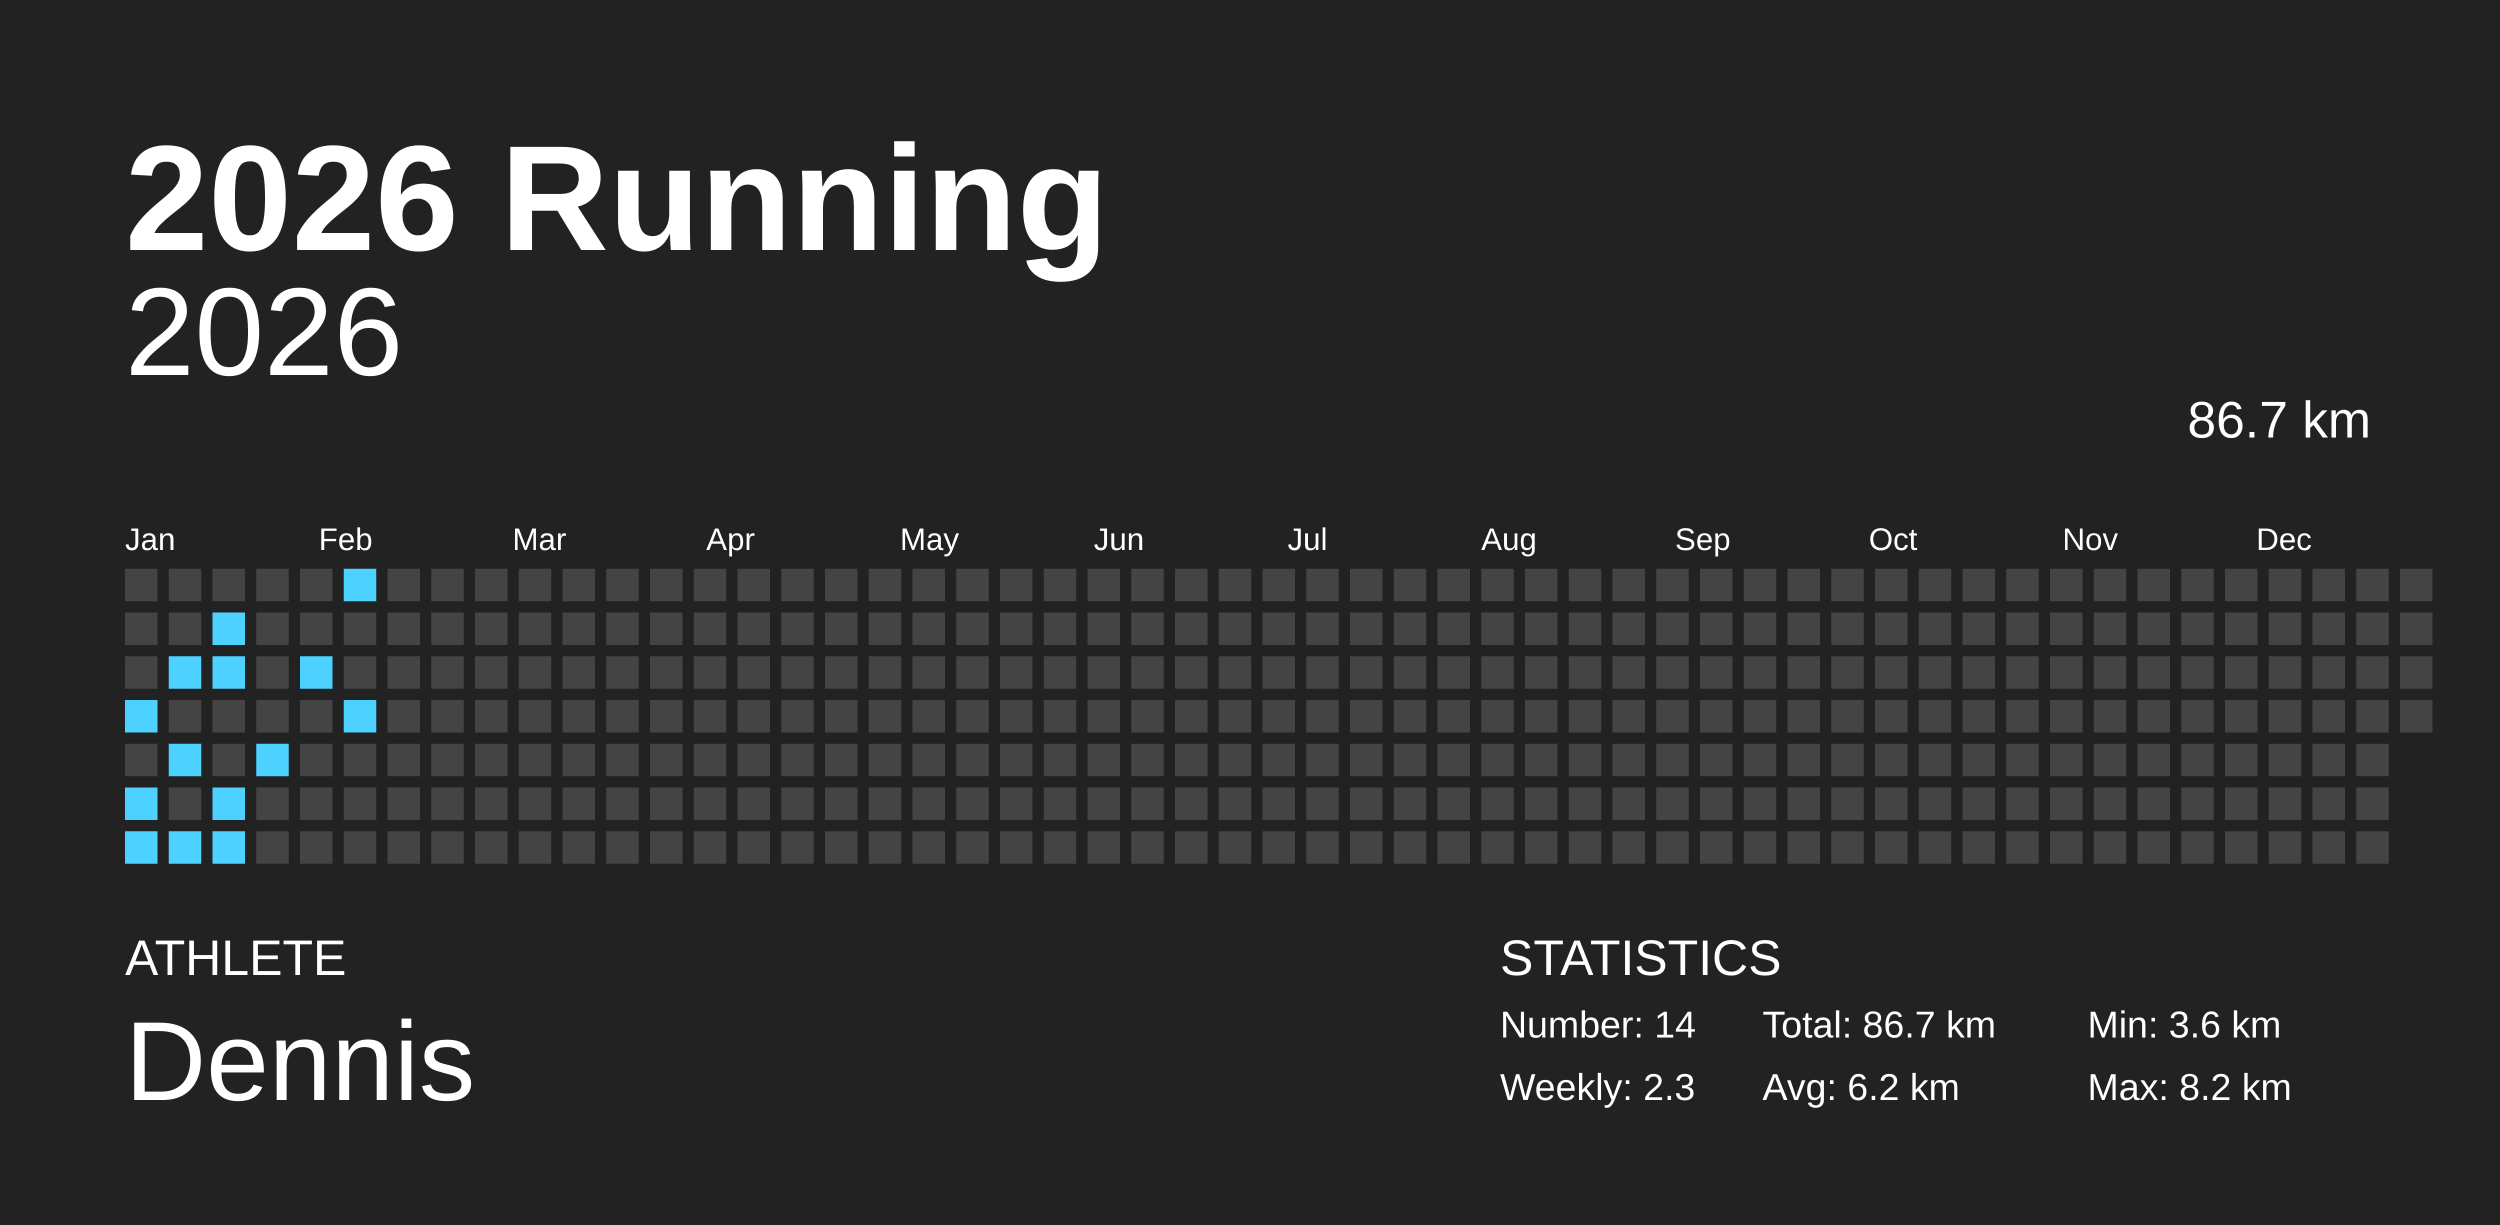
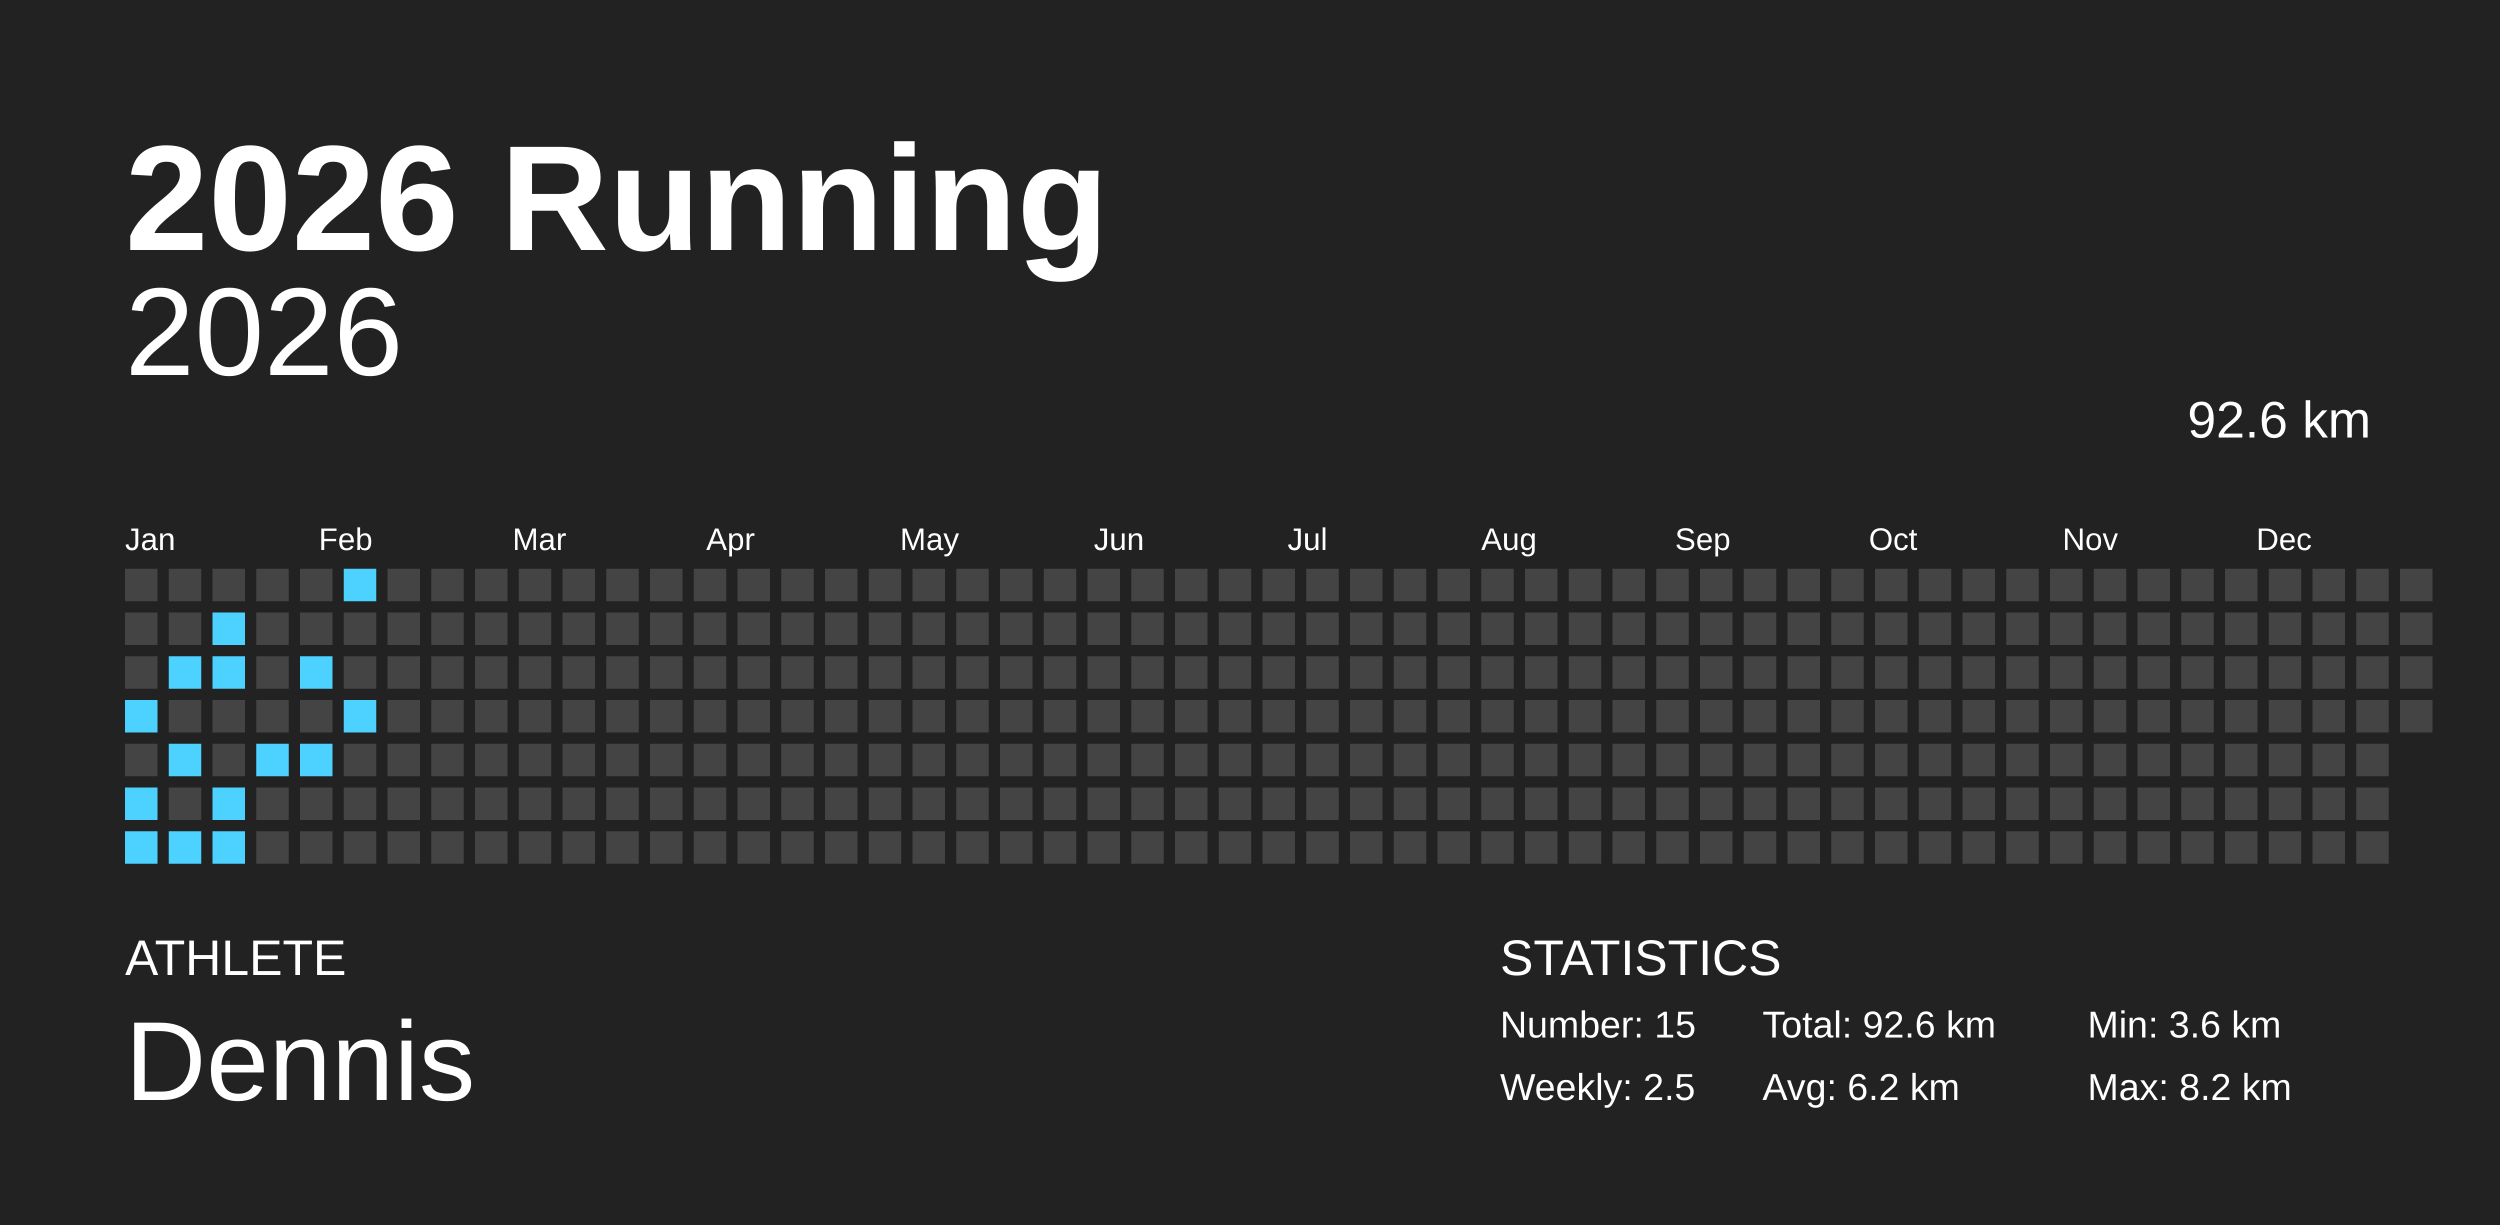
<svg xmlns="http://www.w3.org/2000/svg" baseProfile="full" height="98mm" version="1.1" viewBox="0,0,200,98" width="200mm">
  <defs />
  <rect fill="#222222" height="98" width="200" x="0" y="0" />
  <text fill="#FFFFFF" style="font-size:12px; font-family:Arial; font-weight:bold;" x="10" y="20">2026 Running</text>
  <text fill="#FFFFFF" style="font-size:4px; font-family:Arial" x="10" y="78">ATHLETE</text>
  <text fill="#FFFFFF" style="font-size:9px; font-family:Arial" x="10" y="88">Dennis</text>
  <text fill="#FFFFFF" style="font-size:4px; font-family:Arial" x="120" y="78">STATISTICS</text>
-   <text fill="#FFFFFF" style="font-size:3px; font-family:Arial" x="120" y="83">Number: 14</text>
-   <text fill="#FFFFFF" style="font-size:3px; font-family:Arial" x="120" y="88">Weekly: 2.3</text>
-   <text fill="#FFFFFF" style="font-size:3px; font-family:Arial" x="141" y="83">Total: 86.7 km</text>
+   <text fill="#FFFFFF" style="font-size:3px; font-family:Arial" x="120" y="83">Number: 15</text>
+   <text fill="#FFFFFF" style="font-size:3px; font-family:Arial" x="120" y="88">Weekly: 2.5</text>
+   <text fill="#FFFFFF" style="font-size:3px; font-family:Arial" x="141" y="83">Total: 92.6 km</text>
  <text fill="#FFFFFF" style="font-size:3px; font-family:Arial" x="141" y="88">Avg: 6.2 km</text>
  <text fill="#FFFFFF" style="font-size:3px; font-family:Arial" x="167" y="83">Min: 3.6 km</text>
  <text fill="#FFFFFF" style="font-size:3px; font-family:Arial" x="167" y="88">Max: 8.2 km</text>
  <text alignment-baseline="hanging" fill="#FFFFFF" style="font-size:10.0px; font-family:Arial;" x="10" y="30">2026</text>
-   <text alignment-baseline="hanging" fill="#FFFFFF" style="font-size:4.125px; font-family:Arial;" x="175" y="35">86.7 km</text>
+   <text alignment-baseline="hanging" fill="#FFFFFF" style="font-size:4.125px; font-family:Arial;" x="175" y="35">92.6 km</text>
  <text fill="#FFFFFF" style="font-size:2.5px; font-family:Arial" x="10.0" y="44">Jan</text>
  <text fill="#FFFFFF" style="font-size:2.5px; font-family:Arial" x="25.5" y="44">Feb</text>
  <text fill="#FFFFFF" style="font-size:2.5px; font-family:Arial" x="41.0" y="44">Mar</text>
  <text fill="#FFFFFF" style="font-size:2.5px; font-family:Arial" x="56.5" y="44">Apr</text>
  <text fill="#FFFFFF" style="font-size:2.5px; font-family:Arial" x="72.0" y="44">May</text>
  <text fill="#FFFFFF" style="font-size:2.5px; font-family:Arial" x="87.5" y="44">Jun</text>
  <text fill="#FFFFFF" style="font-size:2.5px; font-family:Arial" x="103.0" y="44">Jul</text>
  <text fill="#FFFFFF" style="font-size:2.5px; font-family:Arial" x="118.5" y="44">Aug</text>
  <text fill="#FFFFFF" style="font-size:2.5px; font-family:Arial" x="134.0" y="44">Sep</text>
  <text fill="#FFFFFF" style="font-size:2.5px; font-family:Arial" x="149.5" y="44">Oct</text>
  <text fill="#FFFFFF" style="font-size:2.5px; font-family:Arial" x="165.0" y="44">Nov</text>
  <text fill="#FFFFFF" style="font-size:2.5px; font-family:Arial" x="180.5" y="44">Dec</text>
  <rect fill="#444444" height="2.6" width="2.6" x="10.0" y="45.5" />
  <rect fill="#444444" height="2.6" width="2.6" x="10.0" y="49.0" />
  <rect fill="#444444" height="2.6" width="2.6" x="10.0" y="52.5" />
  <rect fill="#4dd2ff" height="2.6" width="2.6" x="10.0" y="56.0" />
  <rect fill="#444444" height="2.6" width="2.6" x="10.0" y="59.5" />
  <rect fill="#4dd2ff" height="2.6" width="2.6" x="10.0" y="63.0" />
  <rect fill="#4dd2ff" height="2.6" width="2.6" x="10.0" y="66.5" />
  <rect fill="#444444" height="2.6" width="2.6" x="13.5" y="45.5" />
  <rect fill="#444444" height="2.6" width="2.6" x="13.5" y="49.0" />
  <rect fill="#4dd2ff" height="2.6" width="2.6" x="13.5" y="52.5" />
  <rect fill="#444444" height="2.6" width="2.6" x="13.5" y="56.0" />
  <rect fill="#4dd2ff" height="2.6" width="2.6" x="13.5" y="59.5" />
  <rect fill="#444444" height="2.6" width="2.6" x="13.5" y="63.0" />
  <rect fill="#4dd2ff" height="2.6" width="2.6" x="13.5" y="66.5" />
  <rect fill="#444444" height="2.6" width="2.6" x="17.0" y="45.5" />
  <rect fill="#4dd2ff" height="2.6" width="2.6" x="17.0" y="49.0" />
  <rect fill="#4dd2ff" height="2.6" width="2.6" x="17.0" y="52.5" />
  <rect fill="#444444" height="2.6" width="2.6" x="17.0" y="56.0" />
  <rect fill="#444444" height="2.6" width="2.6" x="17.0" y="59.5" />
  <rect fill="#4dd2ff" height="2.6" width="2.6" x="17.0" y="63.0" />
  <rect fill="#4dd2ff" height="2.6" width="2.6" x="17.0" y="66.5" />
  <rect fill="#444444" height="2.6" width="2.6" x="20.5" y="45.5" />
  <rect fill="#444444" height="2.6" width="2.6" x="20.5" y="49.0" />
  <rect fill="#444444" height="2.6" width="2.6" x="20.5" y="52.5" />
  <rect fill="#444444" height="2.6" width="2.6" x="20.5" y="56.0" />
  <rect fill="#4dd2ff" height="2.6" width="2.6" x="20.5" y="59.5" />
  <rect fill="#444444" height="2.6" width="2.6" x="20.5" y="63.0" />
  <rect fill="#444444" height="2.6" width="2.6" x="20.5" y="66.5" />
  <rect fill="#444444" height="2.6" width="2.6" x="24.0" y="45.5" />
  <rect fill="#444444" height="2.6" width="2.6" x="24.0" y="49.0" />
  <rect fill="#4dd2ff" height="2.6" width="2.6" x="24.0" y="52.5" />
  <rect fill="#444444" height="2.6" width="2.6" x="24.0" y="56.0" />
-   <rect fill="#444444" height="2.6" width="2.6" x="24.0" y="59.5" />
+   <rect fill="#4dd2ff" height="2.6" width="2.6" x="24.0" y="59.5" />
  <rect fill="#444444" height="2.6" width="2.6" x="24.0" y="63.0" />
  <rect fill="#444444" height="2.6" width="2.6" x="24.0" y="66.5" />
  <rect fill="#4dd2ff" height="2.6" width="2.6" x="27.5" y="45.5" />
  <rect fill="#444444" height="2.6" width="2.6" x="27.5" y="49.0" />
  <rect fill="#444444" height="2.6" width="2.6" x="27.5" y="52.5" />
  <rect fill="#4dd2ff" height="2.6" width="2.6" x="27.5" y="56.0" />
  <rect fill="#444444" height="2.6" width="2.6" x="27.5" y="59.5" />
  <rect fill="#444444" height="2.6" width="2.6" x="27.5" y="63.0" />
  <rect fill="#444444" height="2.6" width="2.6" x="27.5" y="66.5" />
  <rect fill="#444444" height="2.6" width="2.6" x="31.0" y="45.5" />
  <rect fill="#444444" height="2.6" width="2.6" x="31.0" y="49.0" />
  <rect fill="#444444" height="2.6" width="2.6" x="31.0" y="52.5" />
  <rect fill="#444444" height="2.6" width="2.6" x="31.0" y="56.0" />
  <rect fill="#444444" height="2.6" width="2.6" x="31.0" y="59.5" />
  <rect fill="#444444" height="2.6" width="2.6" x="31.0" y="63.0" />
  <rect fill="#444444" height="2.6" width="2.6" x="31.0" y="66.5" />
  <rect fill="#444444" height="2.6" width="2.6" x="34.5" y="45.5" />
  <rect fill="#444444" height="2.6" width="2.6" x="34.5" y="49.0" />
  <rect fill="#444444" height="2.6" width="2.6" x="34.5" y="52.5" />
  <rect fill="#444444" height="2.6" width="2.6" x="34.5" y="56.0" />
  <rect fill="#444444" height="2.6" width="2.6" x="34.5" y="59.5" />
  <rect fill="#444444" height="2.6" width="2.6" x="34.5" y="63.0" />
  <rect fill="#444444" height="2.6" width="2.6" x="34.5" y="66.5" />
  <rect fill="#444444" height="2.6" width="2.6" x="38.0" y="45.5" />
  <rect fill="#444444" height="2.6" width="2.6" x="38.0" y="49.0" />
  <rect fill="#444444" height="2.6" width="2.6" x="38.0" y="52.5" />
  <rect fill="#444444" height="2.6" width="2.6" x="38.0" y="56.0" />
  <rect fill="#444444" height="2.6" width="2.6" x="38.0" y="59.5" />
  <rect fill="#444444" height="2.6" width="2.6" x="38.0" y="63.0" />
  <rect fill="#444444" height="2.6" width="2.6" x="38.0" y="66.5" />
  <rect fill="#444444" height="2.6" width="2.6" x="41.5" y="45.5" />
  <rect fill="#444444" height="2.6" width="2.6" x="41.5" y="49.0" />
  <rect fill="#444444" height="2.6" width="2.6" x="41.5" y="52.5" />
  <rect fill="#444444" height="2.6" width="2.6" x="41.5" y="56.0" />
  <rect fill="#444444" height="2.6" width="2.6" x="41.5" y="59.5" />
  <rect fill="#444444" height="2.6" width="2.6" x="41.5" y="63.0" />
  <rect fill="#444444" height="2.6" width="2.6" x="41.5" y="66.5" />
  <rect fill="#444444" height="2.6" width="2.6" x="45.0" y="45.5" />
  <rect fill="#444444" height="2.6" width="2.6" x="45.0" y="49.0" />
  <rect fill="#444444" height="2.6" width="2.6" x="45.0" y="52.5" />
  <rect fill="#444444" height="2.6" width="2.6" x="45.0" y="56.0" />
  <rect fill="#444444" height="2.6" width="2.6" x="45.0" y="59.5" />
  <rect fill="#444444" height="2.6" width="2.6" x="45.0" y="63.0" />
  <rect fill="#444444" height="2.6" width="2.6" x="45.0" y="66.5" />
  <rect fill="#444444" height="2.6" width="2.6" x="48.5" y="45.5" />
  <rect fill="#444444" height="2.6" width="2.6" x="48.5" y="49.0" />
  <rect fill="#444444" height="2.6" width="2.6" x="48.5" y="52.5" />
  <rect fill="#444444" height="2.6" width="2.6" x="48.5" y="56.0" />
  <rect fill="#444444" height="2.6" width="2.6" x="48.5" y="59.5" />
  <rect fill="#444444" height="2.6" width="2.6" x="48.5" y="63.0" />
  <rect fill="#444444" height="2.6" width="2.6" x="48.5" y="66.5" />
  <rect fill="#444444" height="2.6" width="2.6" x="52.0" y="45.5" />
  <rect fill="#444444" height="2.6" width="2.6" x="52.0" y="49.0" />
  <rect fill="#444444" height="2.6" width="2.6" x="52.0" y="52.5" />
  <rect fill="#444444" height="2.6" width="2.6" x="52.0" y="56.0" />
  <rect fill="#444444" height="2.6" width="2.6" x="52.0" y="59.5" />
  <rect fill="#444444" height="2.6" width="2.6" x="52.0" y="63.0" />
  <rect fill="#444444" height="2.6" width="2.6" x="52.0" y="66.5" />
  <rect fill="#444444" height="2.6" width="2.6" x="55.5" y="45.5" />
  <rect fill="#444444" height="2.6" width="2.6" x="55.5" y="49.0" />
  <rect fill="#444444" height="2.6" width="2.6" x="55.5" y="52.5" />
  <rect fill="#444444" height="2.6" width="2.6" x="55.5" y="56.0" />
  <rect fill="#444444" height="2.6" width="2.6" x="55.5" y="59.5" />
  <rect fill="#444444" height="2.6" width="2.6" x="55.5" y="63.0" />
  <rect fill="#444444" height="2.6" width="2.6" x="55.5" y="66.5" />
  <rect fill="#444444" height="2.6" width="2.6" x="59.0" y="45.5" />
  <rect fill="#444444" height="2.6" width="2.6" x="59.0" y="49.0" />
  <rect fill="#444444" height="2.6" width="2.6" x="59.0" y="52.5" />
  <rect fill="#444444" height="2.6" width="2.6" x="59.0" y="56.0" />
  <rect fill="#444444" height="2.6" width="2.6" x="59.0" y="59.5" />
  <rect fill="#444444" height="2.6" width="2.6" x="59.0" y="63.0" />
  <rect fill="#444444" height="2.6" width="2.6" x="59.0" y="66.5" />
  <rect fill="#444444" height="2.6" width="2.6" x="62.5" y="45.5" />
  <rect fill="#444444" height="2.6" width="2.6" x="62.5" y="49.0" />
  <rect fill="#444444" height="2.6" width="2.6" x="62.5" y="52.5" />
  <rect fill="#444444" height="2.6" width="2.6" x="62.5" y="56.0" />
  <rect fill="#444444" height="2.6" width="2.6" x="62.5" y="59.5" />
  <rect fill="#444444" height="2.6" width="2.6" x="62.5" y="63.0" />
  <rect fill="#444444" height="2.6" width="2.6" x="62.5" y="66.5" />
  <rect fill="#444444" height="2.6" width="2.6" x="66.0" y="45.5" />
  <rect fill="#444444" height="2.6" width="2.6" x="66.0" y="49.0" />
  <rect fill="#444444" height="2.6" width="2.6" x="66.0" y="52.5" />
  <rect fill="#444444" height="2.6" width="2.6" x="66.0" y="56.0" />
  <rect fill="#444444" height="2.6" width="2.6" x="66.0" y="59.5" />
  <rect fill="#444444" height="2.6" width="2.6" x="66.0" y="63.0" />
  <rect fill="#444444" height="2.6" width="2.6" x="66.0" y="66.5" />
  <rect fill="#444444" height="2.6" width="2.6" x="69.5" y="45.5" />
  <rect fill="#444444" height="2.6" width="2.6" x="69.5" y="49.0" />
  <rect fill="#444444" height="2.6" width="2.6" x="69.5" y="52.5" />
  <rect fill="#444444" height="2.6" width="2.6" x="69.5" y="56.0" />
  <rect fill="#444444" height="2.6" width="2.6" x="69.5" y="59.5" />
  <rect fill="#444444" height="2.6" width="2.6" x="69.5" y="63.0" />
  <rect fill="#444444" height="2.6" width="2.6" x="69.5" y="66.5" />
  <rect fill="#444444" height="2.6" width="2.6" x="73.0" y="45.5" />
  <rect fill="#444444" height="2.6" width="2.6" x="73.0" y="49.0" />
  <rect fill="#444444" height="2.6" width="2.6" x="73.0" y="52.5" />
  <rect fill="#444444" height="2.6" width="2.6" x="73.0" y="56.0" />
  <rect fill="#444444" height="2.6" width="2.6" x="73.0" y="59.5" />
  <rect fill="#444444" height="2.6" width="2.6" x="73.0" y="63.0" />
  <rect fill="#444444" height="2.6" width="2.6" x="73.0" y="66.5" />
  <rect fill="#444444" height="2.6" width="2.6" x="76.5" y="45.5" />
  <rect fill="#444444" height="2.6" width="2.6" x="76.5" y="49.0" />
  <rect fill="#444444" height="2.6" width="2.6" x="76.5" y="52.5" />
  <rect fill="#444444" height="2.6" width="2.6" x="76.5" y="56.0" />
  <rect fill="#444444" height="2.6" width="2.6" x="76.5" y="59.5" />
  <rect fill="#444444" height="2.6" width="2.6" x="76.5" y="63.0" />
  <rect fill="#444444" height="2.6" width="2.6" x="76.5" y="66.5" />
  <rect fill="#444444" height="2.6" width="2.6" x="80.0" y="45.5" />
  <rect fill="#444444" height="2.6" width="2.6" x="80.0" y="49.0" />
  <rect fill="#444444" height="2.6" width="2.6" x="80.0" y="52.5" />
  <rect fill="#444444" height="2.6" width="2.6" x="80.0" y="56.0" />
  <rect fill="#444444" height="2.6" width="2.6" x="80.0" y="59.5" />
  <rect fill="#444444" height="2.6" width="2.6" x="80.0" y="63.0" />
  <rect fill="#444444" height="2.6" width="2.6" x="80.0" y="66.5" />
  <rect fill="#444444" height="2.6" width="2.6" x="83.5" y="45.5" />
  <rect fill="#444444" height="2.6" width="2.6" x="83.5" y="49.0" />
  <rect fill="#444444" height="2.6" width="2.6" x="83.5" y="52.5" />
  <rect fill="#444444" height="2.6" width="2.6" x="83.5" y="56.0" />
  <rect fill="#444444" height="2.6" width="2.6" x="83.5" y="59.5" />
  <rect fill="#444444" height="2.6" width="2.6" x="83.5" y="63.0" />
  <rect fill="#444444" height="2.6" width="2.6" x="83.5" y="66.5" />
  <rect fill="#444444" height="2.6" width="2.6" x="87.0" y="45.5" />
  <rect fill="#444444" height="2.6" width="2.6" x="87.0" y="49.0" />
  <rect fill="#444444" height="2.6" width="2.6" x="87.0" y="52.5" />
  <rect fill="#444444" height="2.6" width="2.6" x="87.0" y="56.0" />
  <rect fill="#444444" height="2.6" width="2.6" x="87.0" y="59.5" />
  <rect fill="#444444" height="2.6" width="2.6" x="87.0" y="63.0" />
  <rect fill="#444444" height="2.6" width="2.6" x="87.0" y="66.5" />
  <rect fill="#444444" height="2.6" width="2.6" x="90.5" y="45.5" />
  <rect fill="#444444" height="2.6" width="2.6" x="90.5" y="49.0" />
  <rect fill="#444444" height="2.6" width="2.6" x="90.5" y="52.5" />
  <rect fill="#444444" height="2.6" width="2.6" x="90.5" y="56.0" />
  <rect fill="#444444" height="2.6" width="2.6" x="90.5" y="59.5" />
  <rect fill="#444444" height="2.6" width="2.6" x="90.5" y="63.0" />
  <rect fill="#444444" height="2.6" width="2.6" x="90.5" y="66.5" />
  <rect fill="#444444" height="2.6" width="2.6" x="94.0" y="45.5" />
  <rect fill="#444444" height="2.6" width="2.6" x="94.0" y="49.0" />
  <rect fill="#444444" height="2.6" width="2.6" x="94.0" y="52.5" />
  <rect fill="#444444" height="2.6" width="2.6" x="94.0" y="56.0" />
  <rect fill="#444444" height="2.6" width="2.6" x="94.0" y="59.5" />
  <rect fill="#444444" height="2.6" width="2.6" x="94.0" y="63.0" />
  <rect fill="#444444" height="2.6" width="2.6" x="94.0" y="66.5" />
  <rect fill="#444444" height="2.6" width="2.6" x="97.5" y="45.5" />
  <rect fill="#444444" height="2.6" width="2.6" x="97.5" y="49.0" />
  <rect fill="#444444" height="2.6" width="2.6" x="97.5" y="52.5" />
  <rect fill="#444444" height="2.6" width="2.6" x="97.5" y="56.0" />
  <rect fill="#444444" height="2.6" width="2.6" x="97.5" y="59.5" />
  <rect fill="#444444" height="2.6" width="2.6" x="97.5" y="63.0" />
  <rect fill="#444444" height="2.6" width="2.6" x="97.5" y="66.5" />
  <rect fill="#444444" height="2.6" width="2.6" x="101.0" y="45.5" />
  <rect fill="#444444" height="2.6" width="2.6" x="101.0" y="49.0" />
  <rect fill="#444444" height="2.6" width="2.6" x="101.0" y="52.5" />
  <rect fill="#444444" height="2.6" width="2.6" x="101.0" y="56.0" />
  <rect fill="#444444" height="2.6" width="2.6" x="101.0" y="59.5" />
  <rect fill="#444444" height="2.6" width="2.6" x="101.0" y="63.0" />
  <rect fill="#444444" height="2.6" width="2.6" x="101.0" y="66.5" />
  <rect fill="#444444" height="2.6" width="2.6" x="104.5" y="45.5" />
  <rect fill="#444444" height="2.6" width="2.6" x="104.5" y="49.0" />
  <rect fill="#444444" height="2.6" width="2.6" x="104.5" y="52.5" />
  <rect fill="#444444" height="2.6" width="2.6" x="104.5" y="56.0" />
  <rect fill="#444444" height="2.6" width="2.6" x="104.5" y="59.5" />
  <rect fill="#444444" height="2.6" width="2.6" x="104.5" y="63.0" />
  <rect fill="#444444" height="2.6" width="2.6" x="104.5" y="66.5" />
  <rect fill="#444444" height="2.6" width="2.6" x="108.0" y="45.5" />
  <rect fill="#444444" height="2.6" width="2.6" x="108.0" y="49.0" />
  <rect fill="#444444" height="2.6" width="2.6" x="108.0" y="52.5" />
  <rect fill="#444444" height="2.6" width="2.6" x="108.0" y="56.0" />
  <rect fill="#444444" height="2.6" width="2.6" x="108.0" y="59.5" />
  <rect fill="#444444" height="2.6" width="2.6" x="108.0" y="63.0" />
  <rect fill="#444444" height="2.6" width="2.6" x="108.0" y="66.5" />
  <rect fill="#444444" height="2.6" width="2.6" x="111.5" y="45.5" />
  <rect fill="#444444" height="2.6" width="2.6" x="111.5" y="49.0" />
  <rect fill="#444444" height="2.6" width="2.6" x="111.5" y="52.5" />
  <rect fill="#444444" height="2.6" width="2.6" x="111.5" y="56.0" />
  <rect fill="#444444" height="2.6" width="2.6" x="111.5" y="59.5" />
  <rect fill="#444444" height="2.6" width="2.6" x="111.5" y="63.0" />
  <rect fill="#444444" height="2.6" width="2.6" x="111.5" y="66.5" />
  <rect fill="#444444" height="2.6" width="2.6" x="115.0" y="45.5" />
  <rect fill="#444444" height="2.6" width="2.6" x="115.0" y="49.0" />
  <rect fill="#444444" height="2.6" width="2.6" x="115.0" y="52.5" />
  <rect fill="#444444" height="2.6" width="2.6" x="115.0" y="56.0" />
  <rect fill="#444444" height="2.6" width="2.6" x="115.0" y="59.5" />
  <rect fill="#444444" height="2.6" width="2.6" x="115.0" y="63.0" />
  <rect fill="#444444" height="2.6" width="2.6" x="115.0" y="66.5" />
  <rect fill="#444444" height="2.6" width="2.6" x="118.5" y="45.5" />
  <rect fill="#444444" height="2.6" width="2.6" x="118.5" y="49.0" />
  <rect fill="#444444" height="2.6" width="2.6" x="118.5" y="52.5" />
  <rect fill="#444444" height="2.6" width="2.6" x="118.5" y="56.0" />
  <rect fill="#444444" height="2.6" width="2.6" x="118.5" y="59.5" />
  <rect fill="#444444" height="2.6" width="2.6" x="118.5" y="63.0" />
  <rect fill="#444444" height="2.6" width="2.6" x="118.5" y="66.5" />
  <rect fill="#444444" height="2.6" width="2.6" x="122.0" y="45.5" />
  <rect fill="#444444" height="2.6" width="2.6" x="122.0" y="49.0" />
  <rect fill="#444444" height="2.6" width="2.6" x="122.0" y="52.5" />
  <rect fill="#444444" height="2.6" width="2.6" x="122.0" y="56.0" />
  <rect fill="#444444" height="2.6" width="2.6" x="122.0" y="59.5" />
  <rect fill="#444444" height="2.6" width="2.6" x="122.0" y="63.0" />
  <rect fill="#444444" height="2.6" width="2.6" x="122.0" y="66.5" />
  <rect fill="#444444" height="2.6" width="2.6" x="125.5" y="45.5" />
  <rect fill="#444444" height="2.6" width="2.6" x="125.5" y="49.0" />
  <rect fill="#444444" height="2.6" width="2.6" x="125.5" y="52.5" />
  <rect fill="#444444" height="2.6" width="2.6" x="125.5" y="56.0" />
  <rect fill="#444444" height="2.6" width="2.6" x="125.5" y="59.5" />
  <rect fill="#444444" height="2.6" width="2.6" x="125.5" y="63.0" />
  <rect fill="#444444" height="2.6" width="2.6" x="125.5" y="66.5" />
  <rect fill="#444444" height="2.6" width="2.6" x="129.0" y="45.5" />
  <rect fill="#444444" height="2.6" width="2.6" x="129.0" y="49.0" />
  <rect fill="#444444" height="2.6" width="2.6" x="129.0" y="52.5" />
  <rect fill="#444444" height="2.6" width="2.6" x="129.0" y="56.0" />
  <rect fill="#444444" height="2.6" width="2.6" x="129.0" y="59.5" />
  <rect fill="#444444" height="2.6" width="2.6" x="129.0" y="63.0" />
  <rect fill="#444444" height="2.6" width="2.6" x="129.0" y="66.5" />
  <rect fill="#444444" height="2.6" width="2.6" x="132.5" y="45.5" />
  <rect fill="#444444" height="2.6" width="2.6" x="132.5" y="49.0" />
  <rect fill="#444444" height="2.6" width="2.6" x="132.5" y="52.5" />
  <rect fill="#444444" height="2.6" width="2.6" x="132.5" y="56.0" />
  <rect fill="#444444" height="2.6" width="2.6" x="132.5" y="59.5" />
  <rect fill="#444444" height="2.6" width="2.6" x="132.5" y="63.0" />
  <rect fill="#444444" height="2.6" width="2.6" x="132.5" y="66.5" />
  <rect fill="#444444" height="2.6" width="2.6" x="136.0" y="45.5" />
  <rect fill="#444444" height="2.6" width="2.6" x="136.0" y="49.0" />
  <rect fill="#444444" height="2.6" width="2.6" x="136.0" y="52.5" />
  <rect fill="#444444" height="2.6" width="2.6" x="136.0" y="56.0" />
  <rect fill="#444444" height="2.6" width="2.6" x="136.0" y="59.5" />
  <rect fill="#444444" height="2.6" width="2.6" x="136.0" y="63.0" />
  <rect fill="#444444" height="2.6" width="2.6" x="136.0" y="66.5" />
  <rect fill="#444444" height="2.6" width="2.6" x="139.5" y="45.5" />
  <rect fill="#444444" height="2.6" width="2.6" x="139.5" y="49.0" />
  <rect fill="#444444" height="2.6" width="2.6" x="139.5" y="52.5" />
  <rect fill="#444444" height="2.6" width="2.6" x="139.5" y="56.0" />
  <rect fill="#444444" height="2.6" width="2.6" x="139.5" y="59.5" />
  <rect fill="#444444" height="2.6" width="2.6" x="139.5" y="63.0" />
  <rect fill="#444444" height="2.6" width="2.6" x="139.5" y="66.5" />
  <rect fill="#444444" height="2.6" width="2.6" x="143.0" y="45.5" />
  <rect fill="#444444" height="2.6" width="2.6" x="143.0" y="49.0" />
  <rect fill="#444444" height="2.6" width="2.6" x="143.0" y="52.5" />
  <rect fill="#444444" height="2.6" width="2.6" x="143.0" y="56.0" />
  <rect fill="#444444" height="2.6" width="2.6" x="143.0" y="59.5" />
  <rect fill="#444444" height="2.6" width="2.6" x="143.0" y="63.0" />
  <rect fill="#444444" height="2.6" width="2.6" x="143.0" y="66.5" />
  <rect fill="#444444" height="2.6" width="2.6" x="146.5" y="45.5" />
  <rect fill="#444444" height="2.6" width="2.6" x="146.5" y="49.0" />
  <rect fill="#444444" height="2.6" width="2.6" x="146.5" y="52.5" />
  <rect fill="#444444" height="2.6" width="2.6" x="146.5" y="56.0" />
  <rect fill="#444444" height="2.6" width="2.6" x="146.5" y="59.5" />
  <rect fill="#444444" height="2.6" width="2.6" x="146.5" y="63.0" />
  <rect fill="#444444" height="2.6" width="2.6" x="146.5" y="66.5" />
  <rect fill="#444444" height="2.6" width="2.6" x="150.0" y="45.5" />
  <rect fill="#444444" height="2.6" width="2.6" x="150.0" y="49.0" />
  <rect fill="#444444" height="2.6" width="2.6" x="150.0" y="52.5" />
  <rect fill="#444444" height="2.6" width="2.6" x="150.0" y="56.0" />
  <rect fill="#444444" height="2.6" width="2.6" x="150.0" y="59.5" />
  <rect fill="#444444" height="2.6" width="2.6" x="150.0" y="63.0" />
  <rect fill="#444444" height="2.6" width="2.6" x="150.0" y="66.5" />
  <rect fill="#444444" height="2.6" width="2.6" x="153.5" y="45.5" />
  <rect fill="#444444" height="2.6" width="2.6" x="153.5" y="49.0" />
  <rect fill="#444444" height="2.6" width="2.6" x="153.5" y="52.5" />
  <rect fill="#444444" height="2.6" width="2.6" x="153.5" y="56.0" />
  <rect fill="#444444" height="2.6" width="2.6" x="153.5" y="59.5" />
  <rect fill="#444444" height="2.6" width="2.6" x="153.5" y="63.0" />
  <rect fill="#444444" height="2.6" width="2.6" x="153.5" y="66.5" />
  <rect fill="#444444" height="2.6" width="2.6" x="157.0" y="45.5" />
  <rect fill="#444444" height="2.6" width="2.6" x="157.0" y="49.0" />
  <rect fill="#444444" height="2.6" width="2.6" x="157.0" y="52.5" />
  <rect fill="#444444" height="2.6" width="2.6" x="157.0" y="56.0" />
  <rect fill="#444444" height="2.6" width="2.6" x="157.0" y="59.5" />
  <rect fill="#444444" height="2.6" width="2.6" x="157.0" y="63.0" />
  <rect fill="#444444" height="2.6" width="2.6" x="157.0" y="66.5" />
  <rect fill="#444444" height="2.6" width="2.6" x="160.5" y="45.5" />
  <rect fill="#444444" height="2.6" width="2.6" x="160.5" y="49.0" />
  <rect fill="#444444" height="2.6" width="2.6" x="160.5" y="52.5" />
  <rect fill="#444444" height="2.6" width="2.6" x="160.5" y="56.0" />
  <rect fill="#444444" height="2.6" width="2.6" x="160.5" y="59.5" />
  <rect fill="#444444" height="2.6" width="2.6" x="160.5" y="63.0" />
  <rect fill="#444444" height="2.6" width="2.6" x="160.5" y="66.5" />
  <rect fill="#444444" height="2.6" width="2.6" x="164.0" y="45.5" />
  <rect fill="#444444" height="2.6" width="2.6" x="164.0" y="49.0" />
  <rect fill="#444444" height="2.6" width="2.6" x="164.0" y="52.5" />
  <rect fill="#444444" height="2.6" width="2.6" x="164.0" y="56.0" />
  <rect fill="#444444" height="2.6" width="2.6" x="164.0" y="59.5" />
  <rect fill="#444444" height="2.6" width="2.6" x="164.0" y="63.0" />
  <rect fill="#444444" height="2.6" width="2.6" x="164.0" y="66.5" />
  <rect fill="#444444" height="2.6" width="2.6" x="167.5" y="45.5" />
  <rect fill="#444444" height="2.6" width="2.6" x="167.5" y="49.0" />
  <rect fill="#444444" height="2.6" width="2.6" x="167.5" y="52.5" />
  <rect fill="#444444" height="2.6" width="2.6" x="167.5" y="56.0" />
  <rect fill="#444444" height="2.6" width="2.6" x="167.5" y="59.5" />
  <rect fill="#444444" height="2.6" width="2.6" x="167.5" y="63.0" />
  <rect fill="#444444" height="2.6" width="2.6" x="167.5" y="66.5" />
  <rect fill="#444444" height="2.6" width="2.6" x="171.0" y="45.5" />
  <rect fill="#444444" height="2.6" width="2.6" x="171.0" y="49.0" />
  <rect fill="#444444" height="2.6" width="2.6" x="171.0" y="52.5" />
  <rect fill="#444444" height="2.6" width="2.6" x="171.0" y="56.0" />
  <rect fill="#444444" height="2.6" width="2.6" x="171.0" y="59.5" />
  <rect fill="#444444" height="2.6" width="2.6" x="171.0" y="63.0" />
  <rect fill="#444444" height="2.6" width="2.6" x="171.0" y="66.5" />
  <rect fill="#444444" height="2.6" width="2.6" x="174.5" y="45.5" />
  <rect fill="#444444" height="2.6" width="2.6" x="174.5" y="49.0" />
  <rect fill="#444444" height="2.6" width="2.6" x="174.5" y="52.5" />
  <rect fill="#444444" height="2.6" width="2.6" x="174.5" y="56.0" />
  <rect fill="#444444" height="2.6" width="2.6" x="174.5" y="59.5" />
  <rect fill="#444444" height="2.6" width="2.6" x="174.5" y="63.0" />
  <rect fill="#444444" height="2.6" width="2.6" x="174.5" y="66.5" />
  <rect fill="#444444" height="2.6" width="2.6" x="178.0" y="45.5" />
  <rect fill="#444444" height="2.6" width="2.6" x="178.0" y="49.0" />
  <rect fill="#444444" height="2.6" width="2.6" x="178.0" y="52.5" />
  <rect fill="#444444" height="2.6" width="2.6" x="178.0" y="56.0" />
  <rect fill="#444444" height="2.6" width="2.6" x="178.0" y="59.5" />
  <rect fill="#444444" height="2.6" width="2.6" x="178.0" y="63.0" />
  <rect fill="#444444" height="2.6" width="2.6" x="178.0" y="66.5" />
  <rect fill="#444444" height="2.6" width="2.6" x="181.5" y="45.5" />
  <rect fill="#444444" height="2.6" width="2.6" x="181.5" y="49.0" />
  <rect fill="#444444" height="2.6" width="2.6" x="181.5" y="52.5" />
  <rect fill="#444444" height="2.6" width="2.6" x="181.5" y="56.0" />
  <rect fill="#444444" height="2.6" width="2.6" x="181.5" y="59.5" />
  <rect fill="#444444" height="2.6" width="2.6" x="181.5" y="63.0" />
  <rect fill="#444444" height="2.6" width="2.6" x="181.5" y="66.5" />
  <rect fill="#444444" height="2.6" width="2.6" x="185.0" y="45.5" />
  <rect fill="#444444" height="2.6" width="2.6" x="185.0" y="49.0" />
  <rect fill="#444444" height="2.6" width="2.6" x="185.0" y="52.5" />
  <rect fill="#444444" height="2.6" width="2.6" x="185.0" y="56.0" />
  <rect fill="#444444" height="2.6" width="2.6" x="185.0" y="59.5" />
  <rect fill="#444444" height="2.6" width="2.6" x="185.0" y="63.0" />
  <rect fill="#444444" height="2.6" width="2.6" x="185.0" y="66.5" />
  <rect fill="#444444" height="2.6" width="2.6" x="188.5" y="45.5" />
  <rect fill="#444444" height="2.6" width="2.6" x="188.5" y="49.0" />
  <rect fill="#444444" height="2.6" width="2.6" x="188.5" y="52.5" />
  <rect fill="#444444" height="2.6" width="2.6" x="188.5" y="56.0" />
  <rect fill="#444444" height="2.6" width="2.6" x="188.5" y="59.5" />
  <rect fill="#444444" height="2.6" width="2.6" x="188.5" y="63.0" />
  <rect fill="#444444" height="2.6" width="2.6" x="188.5" y="66.5" />
  <rect fill="#444444" height="2.6" width="2.6" x="192.0" y="45.5" />
  <rect fill="#444444" height="2.6" width="2.6" x="192.0" y="49.0" />
  <rect fill="#444444" height="2.6" width="2.6" x="192.0" y="52.5" />
  <rect fill="#444444" height="2.6" width="2.6" x="192.0" y="56.0" />
</svg>
